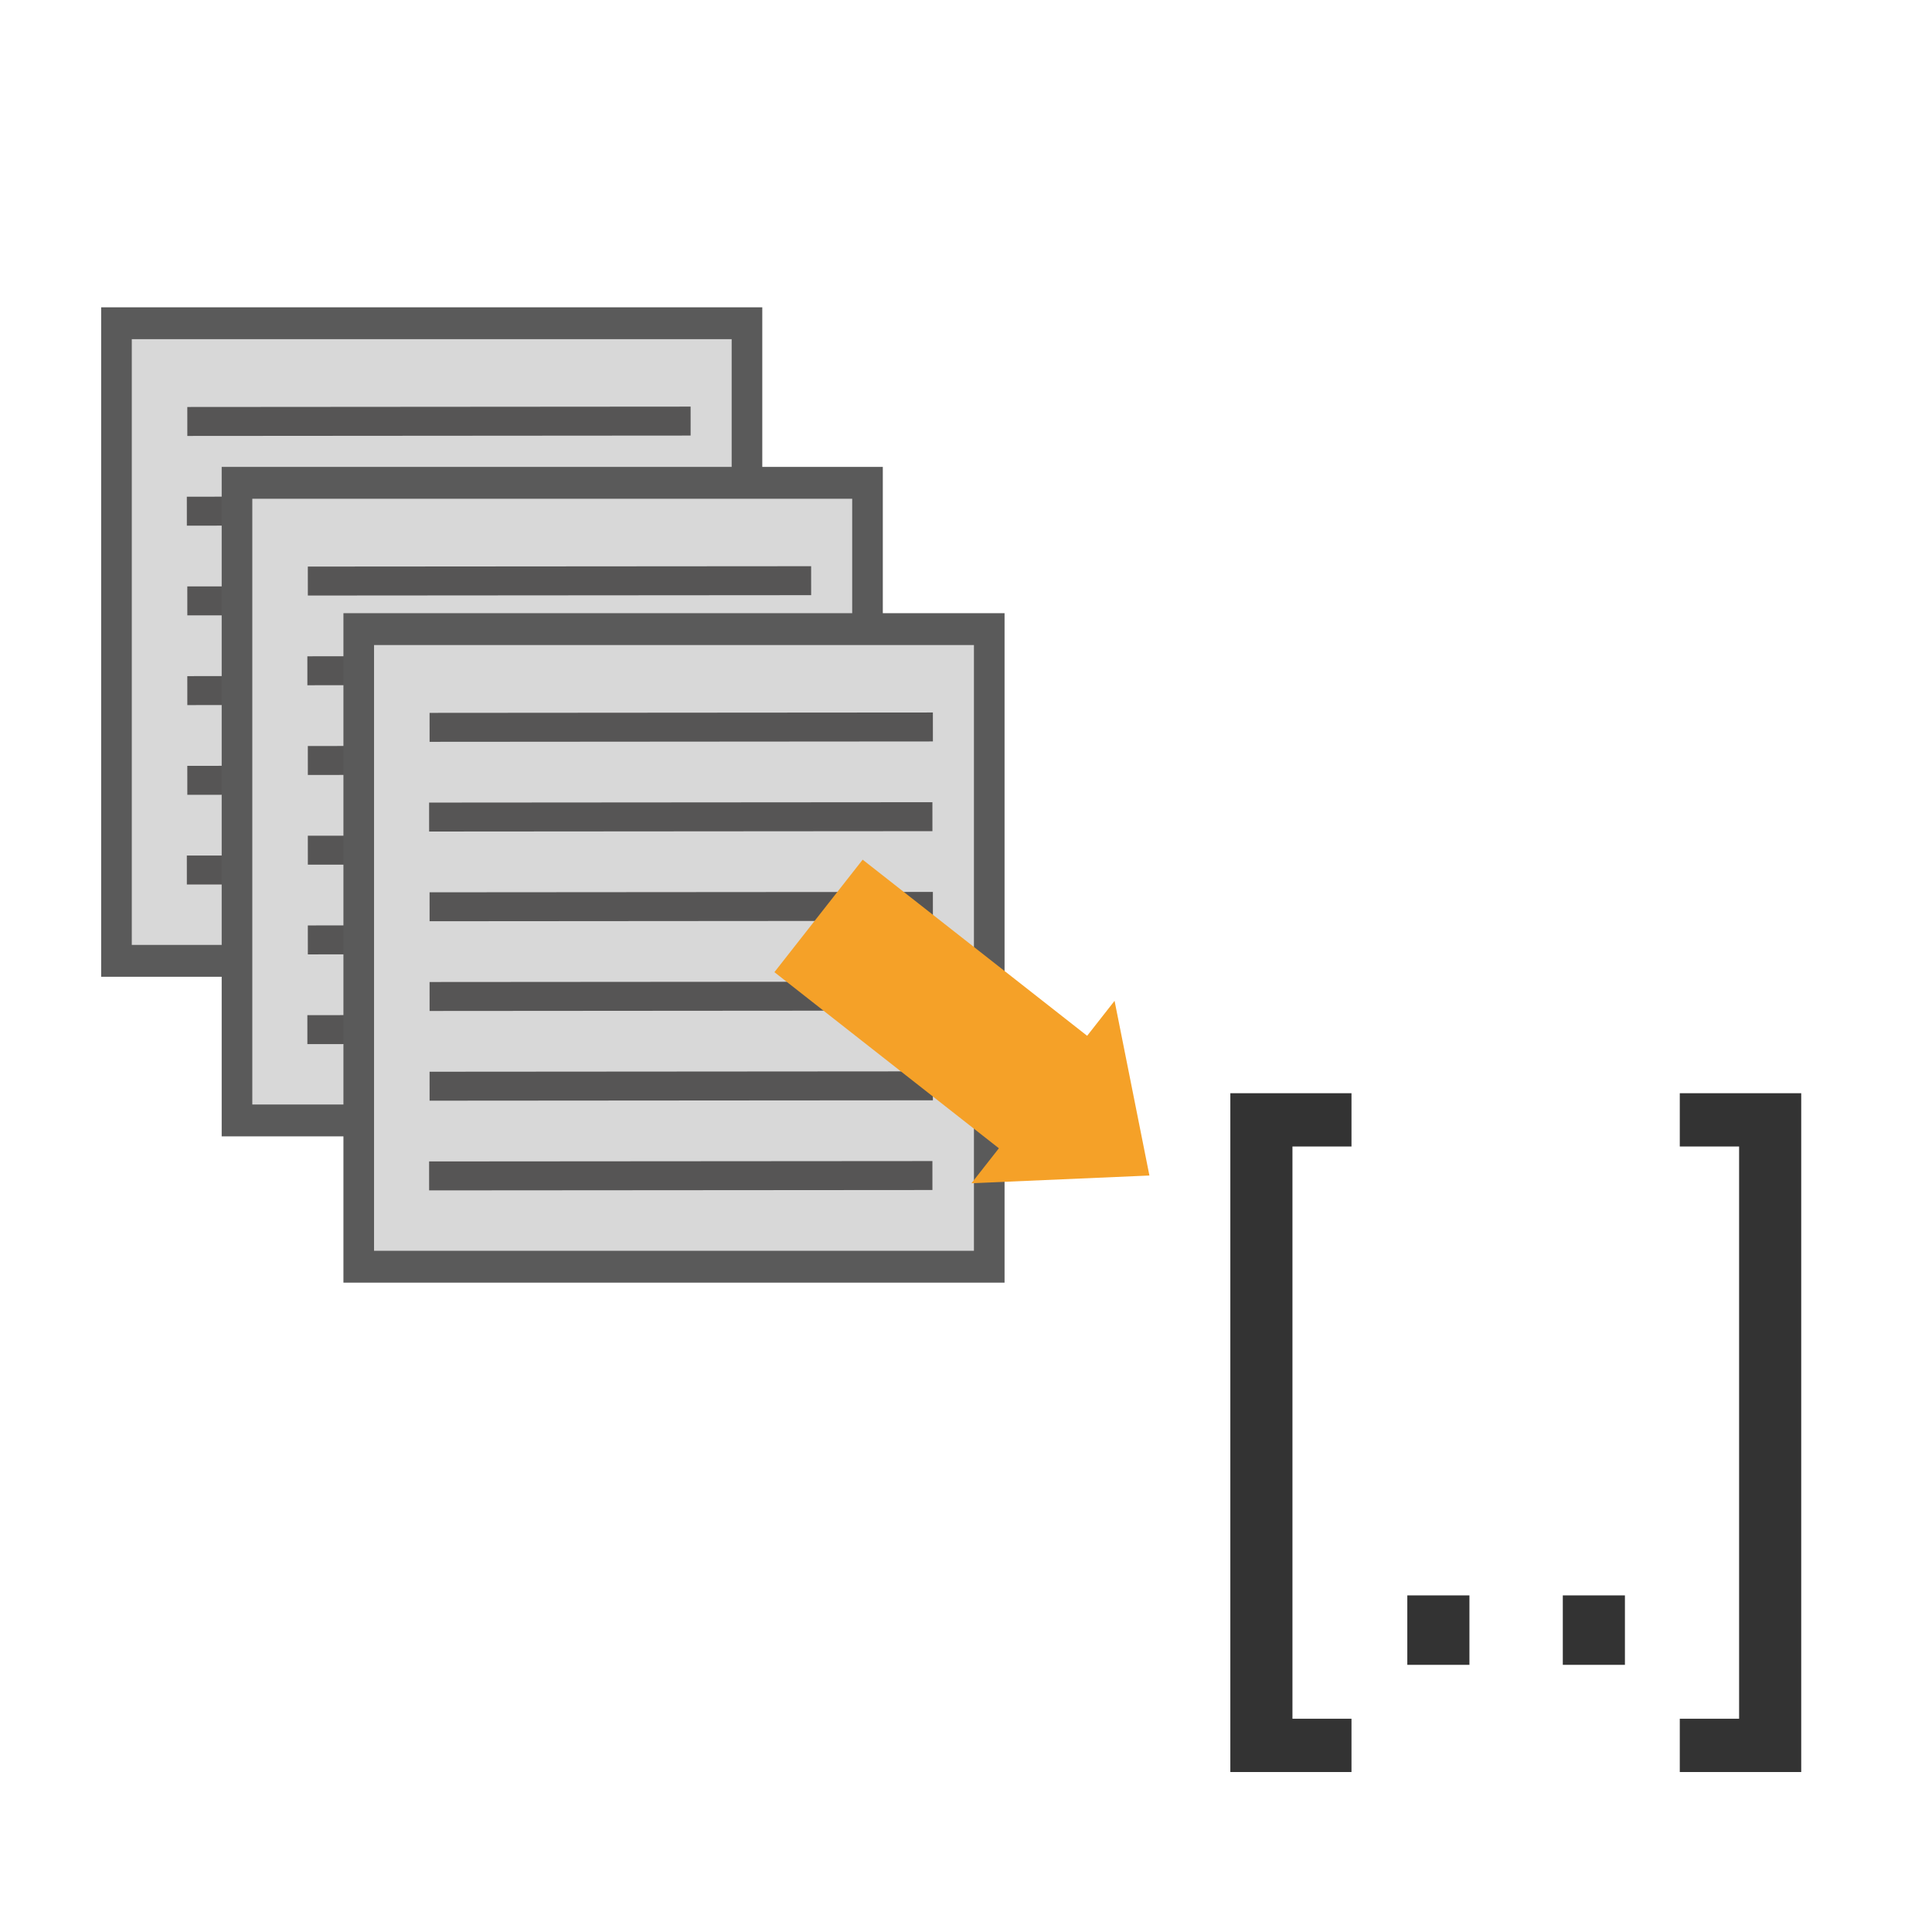
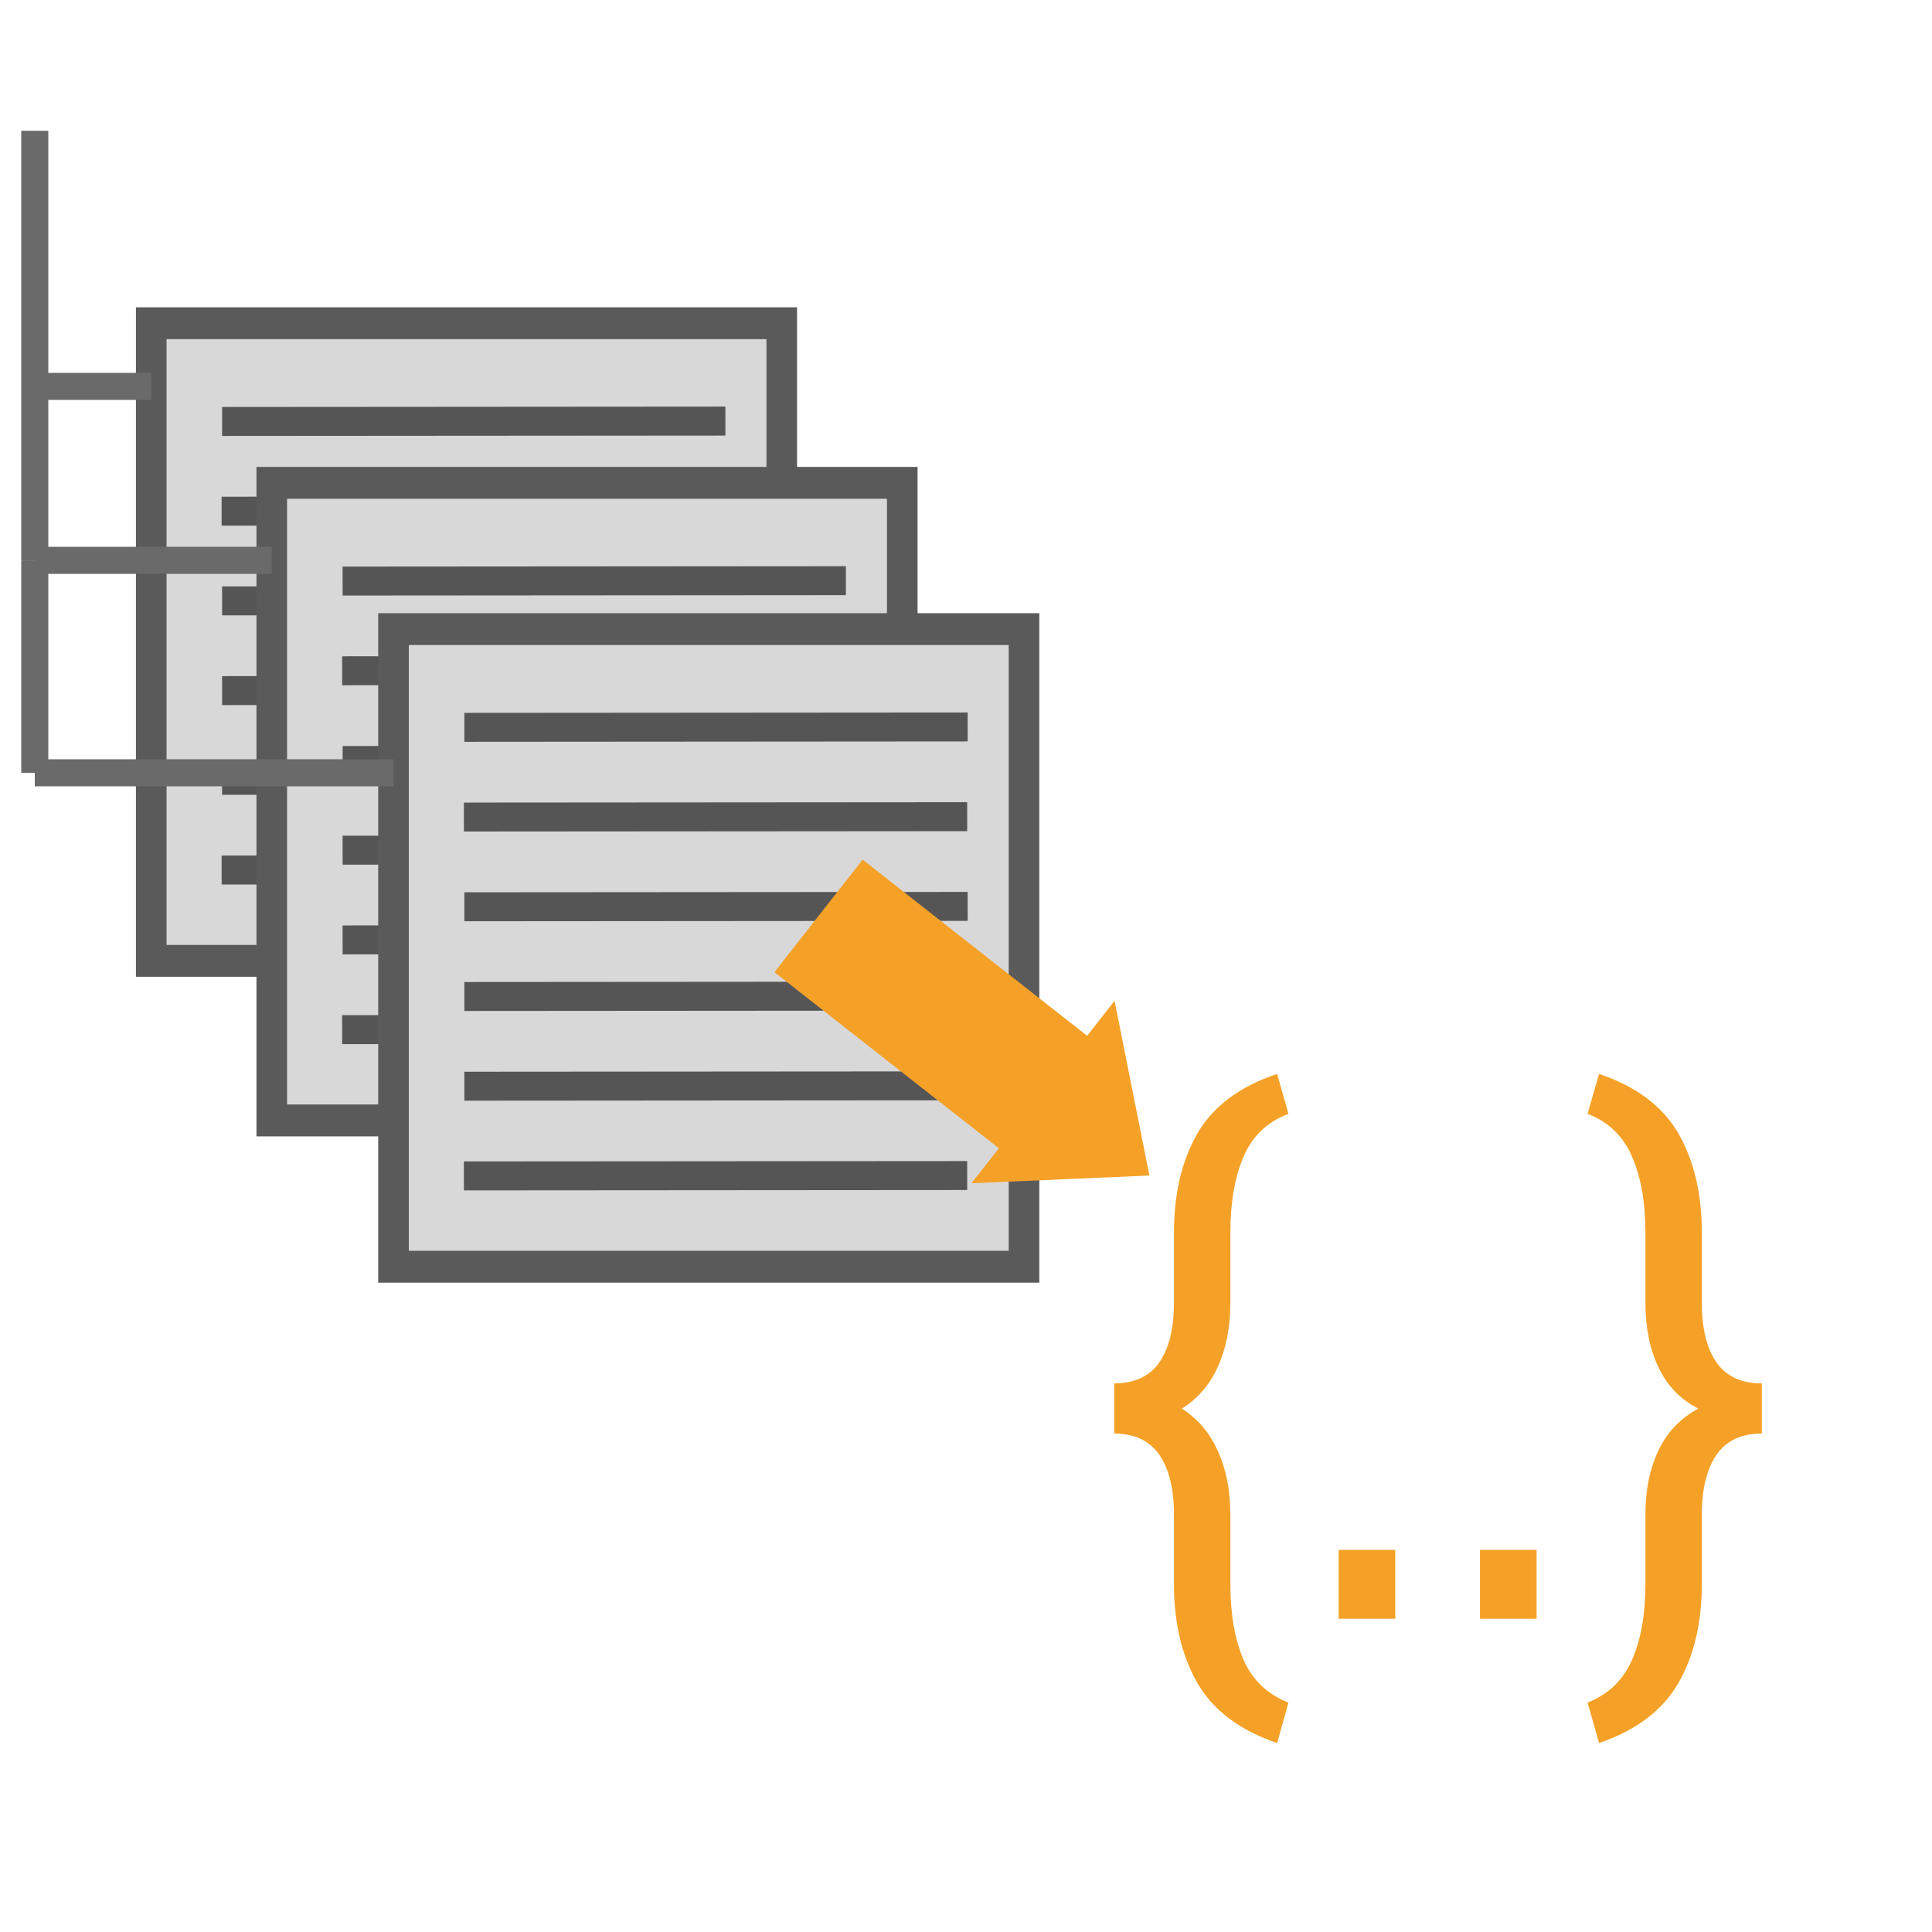
<svg xmlns="http://www.w3.org/2000/svg" viewBox="0 0 500 500">
-   <g style="" transform="matrix(0.720255, 0, 0, 0.749404, 8.432082, 20.96311)">
+   <g style="" transform="matrix(0.720255, 0, 0, 0.749404, 17.43208, 20.96311)">
    <g>
      <rect x="30.142" y="83.653" width="226.552" height="220.191" style="fill: rgb(216, 216, 216); stroke-width: 11px; stroke: rgb(90, 90, 90);" />
      <line style="stroke: rgb(86, 85, 85); stroke-width: 10px;" x1="55.598" y1="117.575" x2="236.442" y2="117.447" />
      <line style="stroke: rgb(86, 85, 85); stroke-width: 10px;" x1="55.598" y1="179.539" x2="236.442" y2="179.411" />
      <line style="stroke: rgb(86, 85, 85); stroke-width: 10px;" x1="55.428" y1="148.557" x2="236.272" y2="148.429" />
      <line style="stroke: rgb(86, 85, 85); stroke-width: 10px;" x1="55.598" y1="210.521" x2="236.442" y2="210.393" />
      <line style="stroke: rgb(86, 85, 85); stroke-width: 10px;" x1="55.598" y1="241.503" x2="236.442" y2="241.376" />
      <line style="stroke: rgb(86, 85, 85); stroke-width: 10px;" x1="55.428" y1="272.485" x2="236.272" y2="272.358" />
    </g>
  </g>
-   <g transform="matrix(0.720255, 0, 0, 0.749404, 39.62343, 62.26498)" style="">
+   <g transform="matrix(0.720255, 0, 0, 0.749404, 48.62343, 62.26498)" style="">
    <g>
      <rect x="30.142" y="83.653" width="226.552" height="220.191" style="fill: rgb(216, 216, 216); stroke-width: 11px; stroke: rgb(90, 90, 90);" />
      <line style="stroke: rgb(86, 85, 85); stroke-width: 10px;" x1="55.598" y1="117.575" x2="236.442" y2="117.447" />
      <line style="stroke: rgb(86, 85, 85); stroke-width: 10px;" x1="55.598" y1="179.539" x2="236.442" y2="179.411" />
      <line style="stroke: rgb(86, 85, 85); stroke-width: 10px;" x1="55.428" y1="148.557" x2="236.272" y2="148.429" />
      <line style="stroke: rgb(86, 85, 85); stroke-width: 10px;" x1="55.598" y1="210.521" x2="236.442" y2="210.393" />
      <line style="stroke: rgb(86, 85, 85); stroke-width: 10px;" x1="55.598" y1="241.503" x2="236.442" y2="241.376" />
      <line style="stroke: rgb(86, 85, 85); stroke-width: 10px;" x1="55.428" y1="272.485" x2="236.272" y2="272.358" />
    </g>
  </g>
-   <g transform="matrix(0.720255, 0, 0, 0.749404, 71.132, 100.1238)" style="">
+   <g transform="matrix(0.720255, 0, 0, 0.749404, 80.132, 100.1238)" style="">
    <g>
      <rect x="30.142" y="83.653" width="226.552" height="220.191" style="fill: rgb(216, 216, 216); stroke-width: 11px; stroke: rgb(90, 90, 90);" />
      <line style="stroke: rgb(86, 85, 85); stroke-width: 10px;" x1="55.598" y1="117.575" x2="236.442" y2="117.447" />
      <line style="stroke: rgb(86, 85, 85); stroke-width: 10px;" x1="55.598" y1="179.539" x2="236.442" y2="179.411" />
      <line style="stroke: rgb(86, 85, 85); stroke-width: 10px;" x1="55.428" y1="148.557" x2="236.272" y2="148.429" />
      <line style="stroke: rgb(86, 85, 85); stroke-width: 10px;" x1="55.598" y1="210.521" x2="236.442" y2="210.393" />
      <line style="stroke: rgb(86, 85, 85); stroke-width: 10px;" x1="55.598" y1="241.503" x2="236.442" y2="241.376" />
      <line style="stroke: rgb(86, 85, 85); stroke-width: 10px;" x1="55.428" y1="272.485" x2="236.272" y2="272.358" />
    </g>
  </g>
  <path d="M 200.23 252.13 L 274.073 252.13 L 274.073 240.63 L 309.073 270.63 L 274.073 300.63 L 274.073 289.13 L 200.23 289.13 L 200.23 252.13 Z" style="fill: rgb(245, 161, 40);" transform="matrix(0.786747, 0.617276, -0.617276, 0.786747, 221.3586, -99.47751)" />
-   <path d="M 475.037 179.896 L 462.457 179.896 L 462.457 115.176 L 475.037 115.176 L 475.037 120.256 L 468.907 120.256 L 468.907 174.816 L 475.037 174.816 L 475.037 179.896 ZM 487.284 169.676 L 480.834 169.676 L 480.834 163.056 L 487.284 163.056 L 487.284 169.676 ZM 503.43 169.676 L 496.98 169.676 L 496.98 163.056 L 503.43 163.056 L 503.43 169.676 ZM 521.737 179.896 L 509.127 179.896 L 509.127 174.816 L 515.287 174.816 L 515.287 120.256 L 509.127 120.256 L 509.127 115.176 L 521.737 115.176 L 521.737 179.896 Z" transform="matrix(2.49232, 0, 0, 2.714389, -834.1809, -29.70865)" style="fill: rgb(51, 51, 51); white-space: pre;" />
+   <path d="M 335.212 305.348 L 334.672 306.968 C 332.892 306.461 331.625 305.661 330.872 304.568 C 330.125 303.475 329.752 302.155 329.752 300.608 L 329.752 297.808 C 329.752 296.788 329.519 295.991 329.052 295.418 C 328.585 294.851 327.869 294.568 326.902 294.568 L 326.902 292.558 C 327.869 292.558 328.585 292.278 329.052 291.718 C 329.519 291.151 329.752 290.355 329.752 289.328 L 329.752 286.508 C 329.752 284.955 330.125 283.631 330.872 282.538 C 331.625 281.451 332.892 280.658 334.672 280.158 L 335.212 281.758 C 334.212 282.071 333.499 282.641 333.072 283.468 C 332.652 284.295 332.442 285.308 332.442 286.508 L 332.442 289.328 C 332.442 290.288 332.249 291.131 331.862 291.858 C 331.482 292.585 330.905 293.155 330.132 293.568 C 330.905 293.988 331.482 294.565 331.862 295.298 C 332.249 296.031 332.442 296.868 332.442 297.808 L 332.442 300.608 C 332.442 301.808 332.652 302.818 333.072 303.638 C 333.499 304.451 334.212 305.021 335.212 305.348 ZM 340.306 301.988 L 337.606 301.988 L 337.606 299.228 L 340.306 299.228 L 340.306 301.988 ZM 347.046 301.988 L 344.346 301.988 L 344.346 299.228 L 347.046 299.228 L 347.046 301.988 ZM 350.026 306.968 L 349.476 305.348 C 350.463 305.021 351.17 304.451 351.596 303.638 C 352.023 302.818 352.236 301.808 352.236 300.608 L 352.236 297.808 C 352.236 296.828 352.443 295.975 352.856 295.248 C 353.263 294.521 353.896 293.961 354.756 293.568 C 353.896 293.195 353.263 292.641 352.856 291.908 C 352.443 291.181 352.236 290.321 352.236 289.328 L 352.236 286.508 C 352.236 285.308 352.023 284.295 351.596 283.468 C 351.17 282.641 350.463 282.071 349.476 281.758 L 350.026 280.158 C 351.793 280.658 353.053 281.451 353.806 282.538 C 354.553 283.631 354.926 284.955 354.926 286.508 L 354.926 289.328 C 354.926 290.355 355.16 291.151 355.626 291.718 C 356.093 292.278 356.813 292.558 357.786 292.558 L 357.786 294.568 C 356.813 294.568 356.093 294.851 355.626 295.418 C 355.16 295.991 354.926 296.788 354.926 297.808 L 354.926 300.608 C 354.926 302.155 354.553 303.475 353.806 304.568 C 353.053 305.661 351.793 306.461 350.026 306.968 Z" transform="matrix(5.426586, 0, 0, 6.458785, -1485.604, -1531.547)" style="fill: rgb(245, 161, 40); white-space: pre;" />
+   <line style="stroke-width: 7px; stroke: rgb(107, 106, 106);" x1="9" y1="33.845" x2="9" y2="100" />
+   <line style="stroke-width: 7px; stroke: rgb(107, 106, 106);" x1="9" y1="100" x2="39.142" y2="100" />
+   <line style="stroke-width: 7px; stroke: rgb(107, 106, 106);" x1="9" y1="100" x2="9" y2="145.017" />
+   <line style="stroke-width: 7px; stroke: rgb(106, 106, 106);" x1="9" y1="145.017" x2="70.333" y2="145.017" />
+   <line style="stroke-width: 7px; stroke: rgb(107, 106, 106);" x1="9" y1="145.017" x2="9" y2="200" />
+   <line style="stroke-width: 7px; stroke: rgb(106, 106, 106);" x1="9" y1="200" x2="101.842" y2="200" />
</svg>
